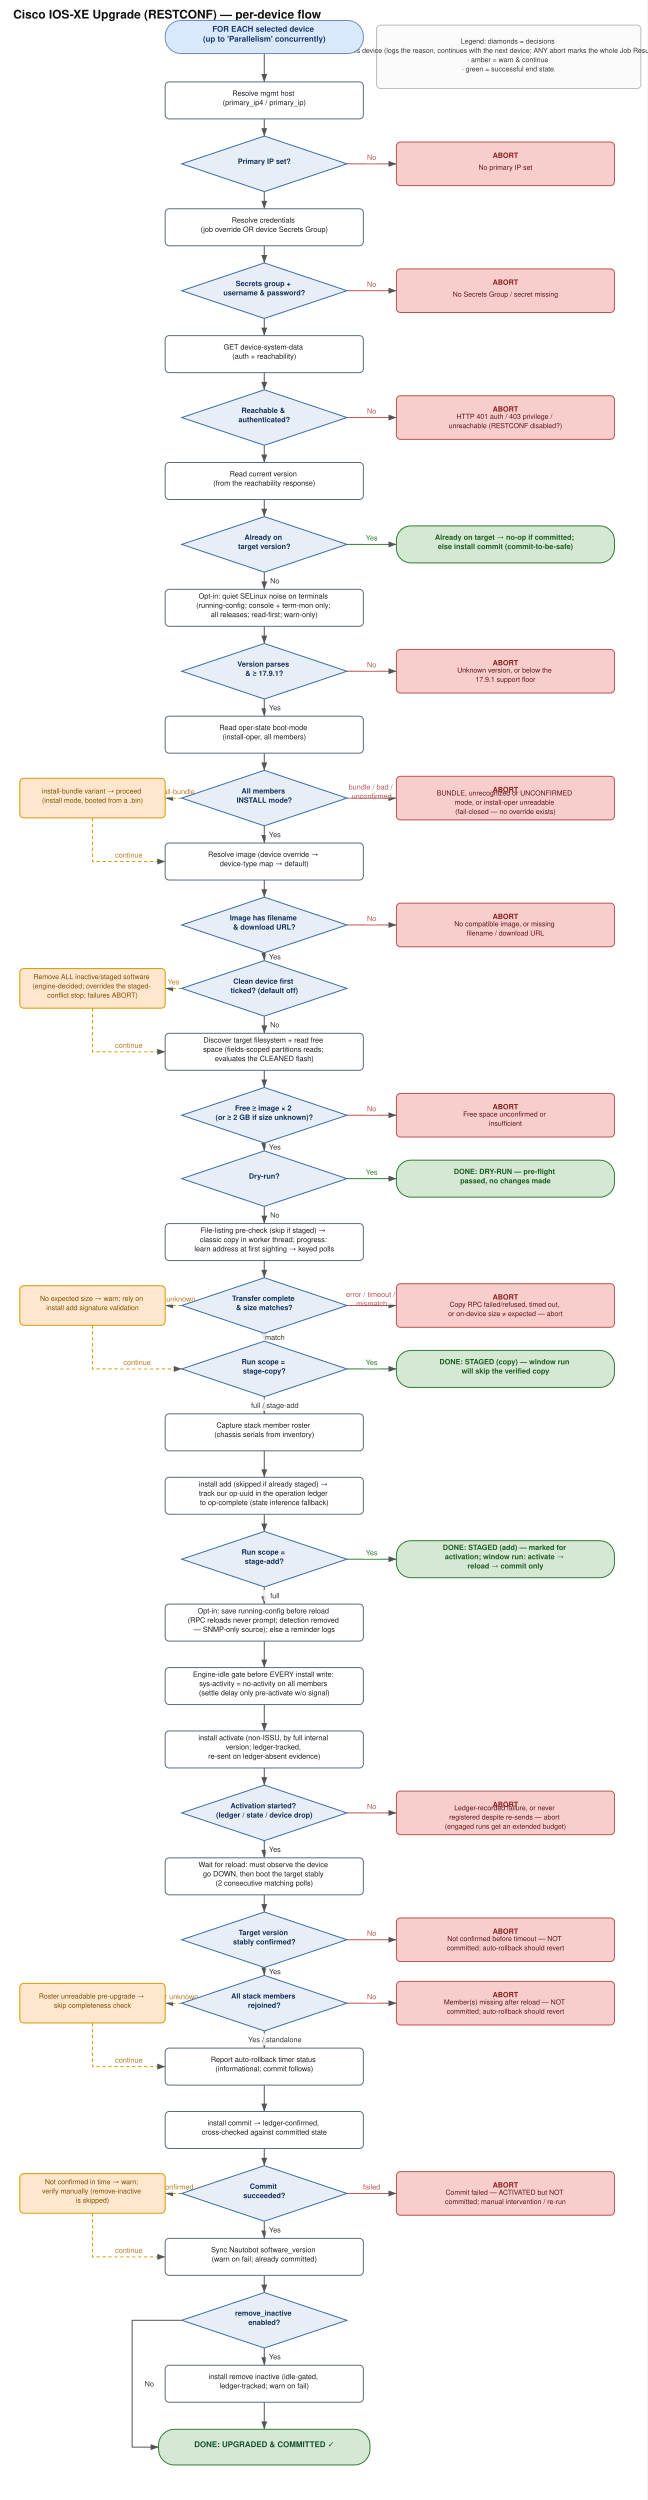
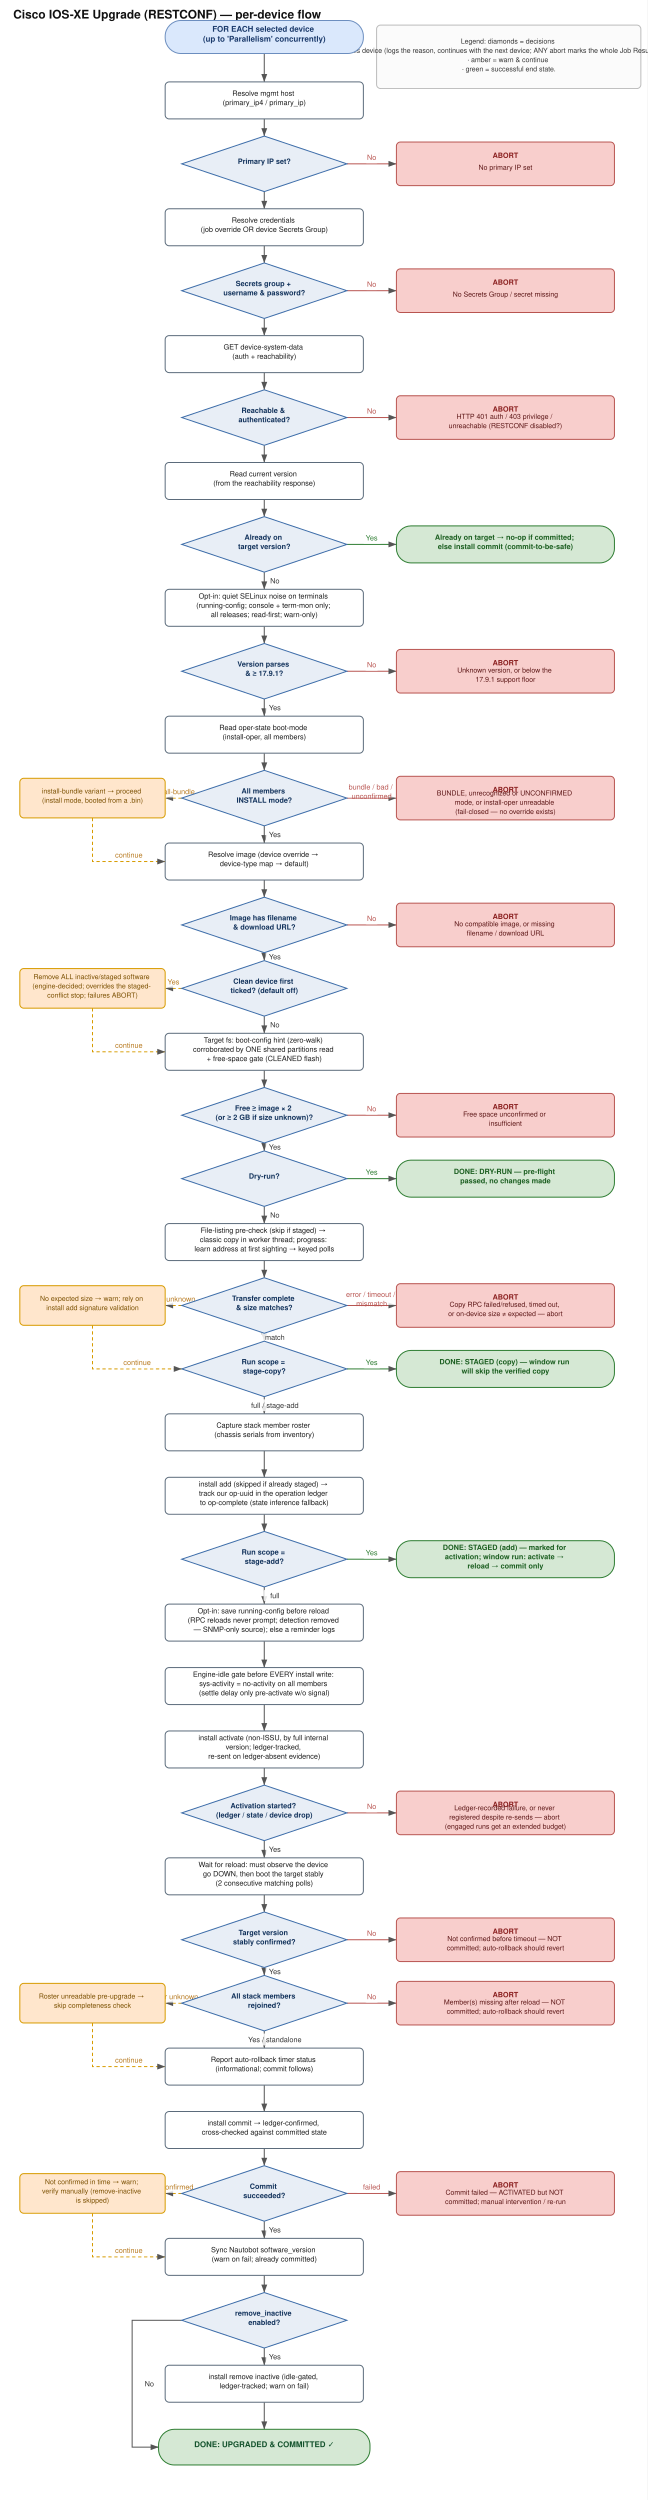
<svg xmlns="http://www.w3.org/2000/svg" viewBox="0 0 980 3784" width="980" height="3784" font-family="Helvetica,Arial,sans-serif">
  <defs>
    <marker id="arrow" markerWidth="10" markerHeight="10" refX="8" refY="3" orient="auto" markerUnits="strokeWidth">
      <path d="M0,0 L8,3 L0,6 z" fill="#555" />
    </marker>
  </defs>
  <rect x="0" y="0" width="980" height="3784" fill="#ffffff" />
  <text x="20" y="28" font-size="18" font-weight="bold" fill="#111">Cisco IOS-XE Upgrade (RESTCONF) — per-device flow</text>
  <rect x="570" y="38" width="400" height="96" rx="6" ry="6" fill="#fbfbfb" stroke="#bbb" stroke-width="1.5" />
  <text x="770" y="66" text-anchor="middle" font-family="Helvetica,Arial,sans-serif" font-size="10.5" fill="#333">
    <tspan x="770" dy="0">Legend:  diamonds = decisions</tspan>
    <tspan x="770" dy="14">· red = ABORT this device (logs the reason, continues with the next device; ANY abort marks the whole Job Result FAILED at the end)</tspan>
    <tspan x="770" dy="14">· amber = warn &amp; continue</tspan>
    <tspan x="770" dy="14">· green = successful end state.</tspan>
  </text>
  <path d="M 400 81 L 400 124" fill="none" stroke="#555" stroke-width="1.5" marker-end="url(#arrow)" />
  <path d="M 400 180 L 400 206" fill="none" stroke="#555" stroke-width="1.5" marker-end="url(#arrow)" />
  <path d="M 400 290 L 400 316" fill="none" stroke="#555" stroke-width="1.5" marker-end="url(#arrow)" />
  <path d="M 400 372 L 400 398" fill="none" stroke="#555" stroke-width="1.5" marker-end="url(#arrow)" />
  <path d="M 400 482 L 400 508" fill="none" stroke="#555" stroke-width="1.5" marker-end="url(#arrow)" />
  <path d="M 400 564 L 400 590" fill="none" stroke="#555" stroke-width="1.5" marker-end="url(#arrow)" />
  <path d="M 400 674 L 400 700" fill="none" stroke="#555" stroke-width="1.5" marker-end="url(#arrow)" />
  <path d="M 400 756 L 400 782" fill="none" stroke="#555" stroke-width="1.5" marker-end="url(#arrow)" />
  <path d="M 400 866 L 400 892" fill="none" stroke="#555" stroke-width="1.5" marker-end="url(#arrow)" />
  <rect x="406" y="870" width="21" height="18" rx="3" fill="#ffffff" fill-opacity="0.85" stroke="none" />
  <text x="416" y="883" text-anchor="middle" font-family="Helvetica,Arial,sans-serif" font-size="11" fill="#333">
    <tspan x="416" dy="0">No</tspan>
  </text>
  <path d="M 400 948 L 400 974" fill="none" stroke="#555" stroke-width="1.5" marker-end="url(#arrow)" />
  <path d="M 400 1058 L 400 1084" fill="none" stroke="#555" stroke-width="1.5" marker-end="url(#arrow)" />
  <rect x="402" y="1062" width="28" height="18" rx="3" fill="#ffffff" fill-opacity="0.85" stroke="none" />
  <text x="416" y="1075" text-anchor="middle" font-family="Helvetica,Arial,sans-serif" font-size="11" fill="#333">
    <tspan x="416" dy="0">Yes</tspan>
  </text>
  <path d="M 400 1140 L 400 1166" fill="none" stroke="#555" stroke-width="1.5" marker-end="url(#arrow)" />
  <path d="M 400 1250 L 400 1276" fill="none" stroke="#555" stroke-width="1.5" marker-end="url(#arrow)" />
  <rect x="402" y="1254" width="28" height="18" rx="3" fill="#ffffff" fill-opacity="0.85" stroke="none" />
  <text x="416" y="1267" text-anchor="middle" font-family="Helvetica,Arial,sans-serif" font-size="11" fill="#333">
    <tspan x="416" dy="0">Yes</tspan>
  </text>
  <path d="M 400 1332 L 400 1358" fill="none" stroke="#555" stroke-width="1.5" marker-end="url(#arrow)" />
  <path d="M 400 1442 L 400 1454" fill="none" stroke="#555" stroke-width="1.5" marker-end="url(#arrow)" />
  <rect x="402" y="1439" width="28" height="18" rx="3" fill="#ffffff" fill-opacity="0.85" stroke="none" />
  <text x="416" y="1452" text-anchor="middle" font-family="Helvetica,Arial,sans-serif" font-size="11" fill="#333">
    <tspan x="416" dy="0">Yes</tspan>
  </text>
  <path d="M 400 1538 L 400 1564" fill="none" stroke="#555" stroke-width="1.5" marker-end="url(#arrow)" />
  <rect x="406" y="1542" width="21" height="18" rx="3" fill="#ffffff" fill-opacity="0.85" stroke="none" />
  <text x="416" y="1555" text-anchor="middle" font-family="Helvetica,Arial,sans-serif" font-size="11" fill="#333">
    <tspan x="416" dy="0">No</tspan>
  </text>
  <path d="M 400 1620 L 400 1646" fill="none" stroke="#555" stroke-width="1.5" marker-end="url(#arrow)" />
  <path d="M 400 1730 L 400 1742" fill="none" stroke="#555" stroke-width="1.5" marker-end="url(#arrow)" />
  <rect x="402" y="1727" width="28" height="18" rx="3" fill="#ffffff" fill-opacity="0.85" stroke="none" />
  <text x="416" y="1740" text-anchor="middle" font-family="Helvetica,Arial,sans-serif" font-size="11" fill="#333">
    <tspan x="416" dy="0">Yes</tspan>
  </text>
  <path d="M 400 1826 L 400 1852" fill="none" stroke="#555" stroke-width="1.5" marker-end="url(#arrow)" />
  <rect x="406" y="1830" width="21" height="18" rx="3" fill="#ffffff" fill-opacity="0.85" stroke="none" />
  <text x="416" y="1843" text-anchor="middle" font-family="Helvetica,Arial,sans-serif" font-size="11" fill="#333">
    <tspan x="416" dy="0">No</tspan>
  </text>
  <path d="M 400 1908 L 400 1934" fill="none" stroke="#555" stroke-width="1.5" marker-end="url(#arrow)" />
  <path d="M 400 2018 L 400 2030" fill="none" stroke="#555" stroke-width="1.5" marker-end="url(#arrow)" />
  <rect x="396" y="2015" width="40" height="18" rx="3" fill="#ffffff" fill-opacity="0.85" stroke="none" />
  <text x="416" y="2028" text-anchor="middle" font-family="Helvetica,Arial,sans-serif" font-size="11" fill="#333">
    <tspan x="416" dy="0">match</tspan>
  </text>
  <path d="M 400 2114 L 400 2140" fill="none" stroke="#555" stroke-width="1.5" marker-end="url(#arrow)" />
  <rect x="360" y="2118" width="112" height="18" rx="3" fill="#ffffff" fill-opacity="0.85" stroke="none" />
  <text x="416" y="2131" text-anchor="middle" font-family="Helvetica,Arial,sans-serif" font-size="11" fill="#333">
    <tspan x="416" dy="0">full / stage-add</tspan>
  </text>
  <path d="M 400 2196 L 400 2236" fill="none" stroke="#555" stroke-width="1.5" marker-end="url(#arrow)" />
  <path d="M 400 2292 L 400 2318" fill="none" stroke="#555" stroke-width="1.5" marker-end="url(#arrow)" />
  <path d="M 400 2402 L 400 2428" fill="none" stroke="#555" stroke-width="1.5" marker-end="url(#arrow)" />
  <rect x="399" y="2406" width="34" height="18" rx="3" fill="#ffffff" fill-opacity="0.85" stroke="none" />
  <text x="416" y="2419" text-anchor="middle" font-family="Helvetica,Arial,sans-serif" font-size="11" fill="#333">
    <tspan x="416" dy="0">full</tspan>
  </text>
  <path d="M 400 2484 L 400 2524" fill="none" stroke="#555" stroke-width="1.5" marker-end="url(#arrow)" />
  <path d="M 400 2580 L 400 2620" fill="none" stroke="#555" stroke-width="1.5" marker-end="url(#arrow)" />
  <path d="M 400 2676 L 400 2702" fill="none" stroke="#555" stroke-width="1.5" marker-end="url(#arrow)" />
  <path d="M 400 2786 L 400 2812" fill="none" stroke="#555" stroke-width="1.5" marker-end="url(#arrow)" />
  <rect x="402" y="2790" width="28" height="18" rx="3" fill="#ffffff" fill-opacity="0.85" stroke="none" />
  <text x="416" y="2803" text-anchor="middle" font-family="Helvetica,Arial,sans-serif" font-size="11" fill="#333">
    <tspan x="416" dy="0">Yes</tspan>
  </text>
  <path d="M 400 2868 L 400 2894" fill="none" stroke="#555" stroke-width="1.5" marker-end="url(#arrow)" />
  <path d="M 400 2978 L 400 2990" fill="none" stroke="#555" stroke-width="1.5" marker-end="url(#arrow)" />
  <rect x="402" y="2975" width="28" height="18" rx="3" fill="#ffffff" fill-opacity="0.85" stroke="none" />
  <text x="416" y="2988" text-anchor="middle" font-family="Helvetica,Arial,sans-serif" font-size="11" fill="#333">
    <tspan x="416" dy="0">Yes</tspan>
  </text>
  <path d="M 400 3074 L 400 3100" fill="none" stroke="#555" stroke-width="1.5" marker-end="url(#arrow)" />
  <rect x="360" y="3078" width="112" height="18" rx="3" fill="#ffffff" fill-opacity="0.85" stroke="none" />
  <text x="416" y="3091" text-anchor="middle" font-family="Helvetica,Arial,sans-serif" font-size="11" fill="#333">
    <tspan x="416" dy="0">Yes / standalone</tspan>
  </text>
  <path d="M 400 3156 L 400 3196" fill="none" stroke="#555" stroke-width="1.5" marker-end="url(#arrow)" />
  <path d="M 400 3252 L 400 3278" fill="none" stroke="#555" stroke-width="1.5" marker-end="url(#arrow)" />
  <path d="M 400 3362 L 400 3388" fill="none" stroke="#555" stroke-width="1.5" marker-end="url(#arrow)" />
  <rect x="402" y="3366" width="28" height="18" rx="3" fill="#ffffff" fill-opacity="0.85" stroke="none" />
  <text x="416" y="3379" text-anchor="middle" font-family="Helvetica,Arial,sans-serif" font-size="11" fill="#333">
    <tspan x="416" dy="0">Yes</tspan>
  </text>
  <path d="M 400 3444 L 400 3470" fill="none" stroke="#555" stroke-width="1.5" marker-end="url(#arrow)" />
  <path d="M 400 3554 L 400 3580" fill="none" stroke="#555" stroke-width="1.5" marker-end="url(#arrow)" />
  <rect x="402" y="3558" width="28" height="18" rx="3" fill="#ffffff" fill-opacity="0.85" stroke="none" />
  <text x="416" y="3571" text-anchor="middle" font-family="Helvetica,Arial,sans-serif" font-size="11" fill="#333">
    <tspan x="416" dy="0">Yes</tspan>
  </text>
  <path d="M 400 3636 L 400 3677" fill="none" stroke="#555" stroke-width="1.5" marker-end="url(#arrow)" />
  <path d="M 275 3512 L 200 3512 L 200 3704 L 240 3704" fill="none" stroke="#555" stroke-width="1.5" marker-end="url(#arrow)" />
  <rect x="216" y="3599" width="21" height="18" rx="3" fill="#ffffff" fill-opacity="0.85" stroke="none" />
  <text x="226" y="3612" text-anchor="middle" font-family="Helvetica,Arial,sans-serif" font-size="11" fill="#333">
    <tspan x="226" dy="0">No</tspan>
  </text>
  <path d="M 525 248 L 600 248" fill="none" stroke="#B85450" stroke-width="1.5" marker-end="url(#arrow)" />
  <rect x="552" y="229" width="21" height="18" rx="3" fill="#ffffff" fill-opacity="0.85" stroke="none" />
  <text x="562.5" y="242" text-anchor="middle" font-family="Helvetica,Arial,sans-serif" font-size="11" fill="#B85450">
    <tspan x="562.5" dy="0">No</tspan>
  </text>
  <rect x="600" y="215" width="330" height="66" rx="6" ry="6" fill="#F8CECC" stroke="#B85450" stroke-width="1.5" />
  <text x="765.0" y="239" text-anchor="middle" font-family="Helvetica,Arial,sans-serif" font-size="11" font-weight="bold" fill="#8a1f1f">
    <tspan x="765.0" dy="0">ABORT</tspan>
  </text>
  <text x="765.0" y="257" text-anchor="middle" font-family="Helvetica,Arial,sans-serif" font-size="10.5" fill="#5b1414">
    <tspan x="765.0" dy="0">No primary IP set</tspan>
  </text>
  <path d="M 525 440 L 600 440" fill="none" stroke="#B85450" stroke-width="1.5" marker-end="url(#arrow)" />
  <rect x="552" y="421" width="21" height="18" rx="3" fill="#ffffff" fill-opacity="0.85" stroke="none" />
  <text x="562.5" y="434" text-anchor="middle" font-family="Helvetica,Arial,sans-serif" font-size="11" fill="#B85450">
    <tspan x="562.5" dy="0">No</tspan>
  </text>
  <rect x="600" y="407" width="330" height="66" rx="6" ry="6" fill="#F8CECC" stroke="#B85450" stroke-width="1.5" />
  <text x="765.0" y="431" text-anchor="middle" font-family="Helvetica,Arial,sans-serif" font-size="11" font-weight="bold" fill="#8a1f1f">
    <tspan x="765.0" dy="0">ABORT</tspan>
  </text>
  <text x="765.0" y="449" text-anchor="middle" font-family="Helvetica,Arial,sans-serif" font-size="10.5" fill="#5b1414">
    <tspan x="765.0" dy="0">No Secrets Group / secret missing</tspan>
  </text>
  <path d="M 525 632 L 600 632" fill="none" stroke="#B85450" stroke-width="1.5" marker-end="url(#arrow)" />
  <rect x="552" y="613" width="21" height="18" rx="3" fill="#ffffff" fill-opacity="0.85" stroke="none" />
  <text x="562.5" y="626" text-anchor="middle" font-family="Helvetica,Arial,sans-serif" font-size="11" fill="#B85450">
    <tspan x="562.5" dy="0">No</tspan>
  </text>
  <rect x="600" y="599" width="330" height="66" rx="6" ry="6" fill="#F8CECC" stroke="#B85450" stroke-width="1.5" />
  <text x="765.0" y="623" text-anchor="middle" font-family="Helvetica,Arial,sans-serif" font-size="11" font-weight="bold" fill="#8a1f1f">
    <tspan x="765.0" dy="0">ABORT</tspan>
  </text>
  <text x="765.0" y="634" text-anchor="middle" font-family="Helvetica,Arial,sans-serif" font-size="10.5" fill="#5b1414">
    <tspan x="765.0" dy="0">HTTP 401 auth / 403 privilege /</tspan>
    <tspan x="765.0" dy="14">unreachable (RESTCONF disabled?)</tspan>
  </text>
  <path d="M 525 824 L 600 824" fill="none" stroke="#2E7D32" stroke-width="1.5" marker-end="url(#arrow)" />
  <rect x="549" y="805" width="28" height="18" rx="3" fill="#ffffff" fill-opacity="0.85" stroke="none" />
  <text x="562.5" y="818" text-anchor="middle" font-family="Helvetica,Arial,sans-serif" font-size="11" fill="#2E7D32">
    <tspan x="562.5" dy="0">Yes</tspan>
  </text>
  <rect x="600" y="796" width="330" height="56" rx="22" ry="22" fill="#D5E8D4" stroke="#2E7D32" stroke-width="1.5" />
  <text x="765.0" y="817" text-anchor="middle" font-family="Helvetica,Arial,sans-serif" font-size="11" font-weight="bold" fill="#1b5e20">
    <tspan x="765.0" dy="0">Already on target → no-op if committed;</tspan>
    <tspan x="765.0" dy="14">else install commit (commit-to-be-safe)</tspan>
  </text>
  <path d="M 525 1016 L 600 1016" fill="none" stroke="#B85450" stroke-width="1.5" marker-end="url(#arrow)" />
  <rect x="552" y="997" width="21" height="18" rx="3" fill="#ffffff" fill-opacity="0.85" stroke="none" />
  <text x="562.5" y="1010" text-anchor="middle" font-family="Helvetica,Arial,sans-serif" font-size="11" fill="#B85450">
    <tspan x="562.5" dy="0">No</tspan>
  </text>
  <rect x="600" y="983" width="330" height="66" rx="6" ry="6" fill="#F8CECC" stroke="#B85450" stroke-width="1.5" />
  <text x="765.0" y="1007" text-anchor="middle" font-family="Helvetica,Arial,sans-serif" font-size="11" font-weight="bold" fill="#8a1f1f">
    <tspan x="765.0" dy="0">ABORT</tspan>
  </text>
  <text x="765.0" y="1018" text-anchor="middle" font-family="Helvetica,Arial,sans-serif" font-size="10.5" fill="#5b1414">
    <tspan x="765.0" dy="0">Unknown version, or below the</tspan>
    <tspan x="765.0" dy="14">17.9.1 support floor</tspan>
  </text>
  <path d="M 525 1208 L 600 1208" fill="none" stroke="#B85450" stroke-width="1.5" marker-end="url(#arrow)" />
  <rect x="474" y="1189" width="177" height="18" rx="3" fill="#ffffff" fill-opacity="0.85" stroke="none" />
  <text x="562.5" y="1195" text-anchor="middle" font-family="Helvetica,Arial,sans-serif" font-size="11" fill="#B85450">
    <tspan x="562.5" dy="0">bundle / bad /</tspan>
    <tspan x="562.5" dy="14">unconfirmed</tspan>
  </text>
  <rect x="600" y="1175" width="330" height="66" rx="6" ry="6" fill="#F8CECC" stroke="#B85450" stroke-width="1.5" />
  <text x="765.0" y="1199" text-anchor="middle" font-family="Helvetica,Arial,sans-serif" font-size="11" font-weight="bold" fill="#8a1f1f">
    <tspan x="765.0" dy="0">ABORT</tspan>
  </text>
  <text x="765.0" y="1204" text-anchor="middle" font-family="Helvetica,Arial,sans-serif" font-size="10.5" fill="#5b1414">
    <tspan x="765.0" dy="0">BUNDLE, unrecognized or UNCONFIRMED</tspan>
    <tspan x="765.0" dy="14">mode, or install-oper unreadable</tspan>
    <tspan x="765.0" dy="14">(fail-closed — no override exists)</tspan>
  </text>
  <path d="M 275 1208 L 250 1208" fill="none" stroke="#D79B00" stroke-width="1.5" stroke-dasharray="5,4" marker-end="url(#arrow)" />
  <rect x="213" y="1189" width="99" height="18" rx="3" fill="#ffffff" fill-opacity="0.85" stroke="none" />
  <text x="262.5" y="1202" text-anchor="middle" font-family="Helvetica,Arial,sans-serif" font-size="11" fill="#B7791f">
    <tspan x="262.5" dy="0">install-bundle</tspan>
  </text>
  <rect x="30" y="1178" width="220" height="60" rx="6" ry="6" fill="#FFE6CC" stroke="#D79B00" stroke-width="1.5" />
  <text x="140.0" y="1201" text-anchor="middle" font-family="Helvetica,Arial,sans-serif" font-size="10.5" fill="#7a4f00">
    <tspan x="140.0" dy="0">install-bundle variant → proceed</tspan>
    <tspan x="140.0" dy="14">(install mode, booted from a .bin)</tspan>
  </text>
  <path d="M 140 1238 L 140 1304 L 250 1304" fill="none" stroke="#D79B00" stroke-width="1.5" stroke-dasharray="5,4" marker-end="url(#arrow)" />
  <rect x="165" y="1285" width="60" height="18" rx="3" fill="#ffffff" fill-opacity="0.85" stroke="none" />
  <text x="195.0" y="1298" text-anchor="middle" font-family="Helvetica,Arial,sans-serif" font-size="11" fill="#B7791f">
    <tspan x="195.0" dy="0">continue</tspan>
  </text>
  <path d="M 525 1400 L 600 1400" fill="none" stroke="#B85450" stroke-width="1.5" marker-end="url(#arrow)" />
  <rect x="552" y="1381" width="21" height="18" rx="3" fill="#ffffff" fill-opacity="0.85" stroke="none" />
  <text x="562.5" y="1394" text-anchor="middle" font-family="Helvetica,Arial,sans-serif" font-size="11" fill="#B85450">
    <tspan x="562.5" dy="0">No</tspan>
  </text>
  <rect x="600" y="1367" width="330" height="66" rx="6" ry="6" fill="#F8CECC" stroke="#B85450" stroke-width="1.5" />
  <text x="765.0" y="1391" text-anchor="middle" font-family="Helvetica,Arial,sans-serif" font-size="11" font-weight="bold" fill="#8a1f1f">
    <tspan x="765.0" dy="0">ABORT</tspan>
  </text>
  <text x="765.0" y="1402" text-anchor="middle" font-family="Helvetica,Arial,sans-serif" font-size="10.5" fill="#5b1414">
    <tspan x="765.0" dy="0">No compatible image, or missing</tspan>
    <tspan x="765.0" dy="14">filename / download URL</tspan>
  </text>
  <path d="M 275 1496 L 250 1496" fill="none" stroke="#D79B00" stroke-width="1.5" stroke-dasharray="5,4" marker-end="url(#arrow)" />
  <rect x="249" y="1477" width="28" height="18" rx="3" fill="#ffffff" fill-opacity="0.85" stroke="none" />
  <text x="262.5" y="1490" text-anchor="middle" font-family="Helvetica,Arial,sans-serif" font-size="11" fill="#B7791f">
    <tspan x="262.5" dy="0">Yes</tspan>
  </text>
  <rect x="30" y="1466" width="220" height="60" rx="6" ry="6" fill="#FFE6CC" stroke="#D79B00" stroke-width="1.5" />
  <text x="140.0" y="1482" text-anchor="middle" font-family="Helvetica,Arial,sans-serif" font-size="10.5" fill="#7a4f00">
    <tspan x="140.0" dy="0">Remove ALL inactive/staged software</tspan>
    <tspan x="140.0" dy="14">(engine-decided; overrides the staged-</tspan>
    <tspan x="140.0" dy="14">conflict stop; failures ABORT)</tspan>
  </text>
  <path d="M 140 1526 L 140 1592 L 250 1592" fill="none" stroke="#D79B00" stroke-width="1.5" stroke-dasharray="5,4" marker-end="url(#arrow)" />
  <rect x="165" y="1573" width="60" height="18" rx="3" fill="#ffffff" fill-opacity="0.85" stroke="none" />
  <text x="195.0" y="1586" text-anchor="middle" font-family="Helvetica,Arial,sans-serif" font-size="11" fill="#B7791f">
    <tspan x="195.0" dy="0">continue</tspan>
  </text>
  <path d="M 525 1688 L 600 1688" fill="none" stroke="#B85450" stroke-width="1.5" marker-end="url(#arrow)" />
  <rect x="552" y="1669" width="21" height="18" rx="3" fill="#ffffff" fill-opacity="0.85" stroke="none" />
  <text x="562.5" y="1682" text-anchor="middle" font-family="Helvetica,Arial,sans-serif" font-size="11" fill="#B85450">
    <tspan x="562.5" dy="0">No</tspan>
  </text>
  <rect x="600" y="1655" width="330" height="66" rx="6" ry="6" fill="#F8CECC" stroke="#B85450" stroke-width="1.5" />
  <text x="765.0" y="1679" text-anchor="middle" font-family="Helvetica,Arial,sans-serif" font-size="11" font-weight="bold" fill="#8a1f1f">
    <tspan x="765.0" dy="0">ABORT</tspan>
  </text>
  <text x="765.0" y="1690" text-anchor="middle" font-family="Helvetica,Arial,sans-serif" font-size="10.5" fill="#5b1414">
    <tspan x="765.0" dy="0">Free space unconfirmed or</tspan>
    <tspan x="765.0" dy="14">insufficient</tspan>
  </text>
  <path d="M 525 1784 L 600 1784" fill="none" stroke="#2E7D32" stroke-width="1.5" marker-end="url(#arrow)" />
  <rect x="549" y="1765" width="28" height="18" rx="3" fill="#ffffff" fill-opacity="0.85" stroke="none" />
  <text x="562.5" y="1778" text-anchor="middle" font-family="Helvetica,Arial,sans-serif" font-size="11" fill="#2E7D32">
    <tspan x="562.5" dy="0">Yes</tspan>
  </text>
  <rect x="600" y="1756" width="330" height="56" rx="22" ry="22" fill="#D5E8D4" stroke="#2E7D32" stroke-width="1.5" />
  <text x="765.0" y="1777" text-anchor="middle" font-family="Helvetica,Arial,sans-serif" font-size="11" font-weight="bold" fill="#1b5e20">
    <tspan x="765.0" dy="0">DONE: DRY-RUN — pre-flight</tspan>
    <tspan x="765.0" dy="14">passed, no changes made</tspan>
  </text>
  <path d="M 525 1976 L 600 1976" fill="none" stroke="#B85450" stroke-width="1.5" marker-end="url(#arrow)" />
  <rect x="474" y="1957" width="177" height="18" rx="3" fill="#ffffff" fill-opacity="0.85" stroke="none" />
  <text x="562.5" y="1963" text-anchor="middle" font-family="Helvetica,Arial,sans-serif" font-size="11" fill="#B85450">
    <tspan x="562.5" dy="0">error / timeout /</tspan>
    <tspan x="562.5" dy="14">mismatch</tspan>
  </text>
  <rect x="600" y="1943" width="330" height="66" rx="6" ry="6" fill="#F8CECC" stroke="#B85450" stroke-width="1.5" />
  <text x="765.0" y="1967" text-anchor="middle" font-family="Helvetica,Arial,sans-serif" font-size="11" font-weight="bold" fill="#8a1f1f">
    <tspan x="765.0" dy="0">ABORT</tspan>
  </text>
  <text x="765.0" y="1978" text-anchor="middle" font-family="Helvetica,Arial,sans-serif" font-size="10.5" fill="#5b1414">
    <tspan x="765.0" dy="0">Copy RPC failed/refused, timed out,</tspan>
    <tspan x="765.0" dy="14">or on-device size ≠ expected — abort</tspan>
  </text>
  <path d="M 275 1976 L 250 1976" fill="none" stroke="#D79B00" stroke-width="1.5" stroke-dasharray="5,4" marker-end="url(#arrow)" />
  <rect x="220" y="1957" width="86" height="18" rx="3" fill="#ffffff" fill-opacity="0.85" stroke="none" />
  <text x="262.5" y="1970" text-anchor="middle" font-family="Helvetica,Arial,sans-serif" font-size="11" fill="#B7791f">
    <tspan x="262.5" dy="0">size unknown</tspan>
  </text>
  <rect x="30" y="1946" width="220" height="60" rx="6" ry="6" fill="#FFE6CC" stroke="#D79B00" stroke-width="1.5" />
  <text x="140.0" y="1969" text-anchor="middle" font-family="Helvetica,Arial,sans-serif" font-size="10.5" fill="#7a4f00">
    <tspan x="140.0" dy="0">No expected size → warn; rely on</tspan>
    <tspan x="140.0" dy="14">install add signature validation</tspan>
  </text>
  <path d="M 140 2006 L 140 2072 L 275 2072" fill="none" stroke="#D79B00" stroke-width="1.5" stroke-dasharray="5,4" marker-end="url(#arrow)" />
  <rect x="178" y="2053" width="60" height="18" rx="3" fill="#ffffff" fill-opacity="0.85" stroke="none" />
  <text x="207.5" y="2066" text-anchor="middle" font-family="Helvetica,Arial,sans-serif" font-size="11" fill="#B7791f">
    <tspan x="207.5" dy="0">continue</tspan>
  </text>
  <path d="M 525 2072 L 600 2072" fill="none" stroke="#2E7D32" stroke-width="1.5" marker-end="url(#arrow)" />
  <rect x="549" y="2053" width="28" height="18" rx="3" fill="#ffffff" fill-opacity="0.85" stroke="none" />
  <text x="562.5" y="2066" text-anchor="middle" font-family="Helvetica,Arial,sans-serif" font-size="11" fill="#2E7D32">
    <tspan x="562.5" dy="0">Yes</tspan>
  </text>
  <rect x="600" y="2044" width="330" height="56" rx="22" ry="22" fill="#D5E8D4" stroke="#2E7D32" stroke-width="1.5" />
  <text x="765.0" y="2065" text-anchor="middle" font-family="Helvetica,Arial,sans-serif" font-size="11" font-weight="bold" fill="#1b5e20">
    <tspan x="765.0" dy="0">DONE: STAGED (copy) — window run</tspan>
    <tspan x="765.0" dy="14">will skip the verified copy</tspan>
  </text>
  <path d="M 525 2360 L 600 2360" fill="none" stroke="#2E7D32" stroke-width="1.5" marker-end="url(#arrow)" />
  <rect x="549" y="2341" width="28" height="18" rx="3" fill="#ffffff" fill-opacity="0.85" stroke="none" />
  <text x="562.5" y="2354" text-anchor="middle" font-family="Helvetica,Arial,sans-serif" font-size="11" fill="#2E7D32">
    <tspan x="562.5" dy="0">Yes</tspan>
  </text>
  <rect x="600" y="2332" width="330" height="56" rx="22" ry="22" fill="#D5E8D4" stroke="#2E7D32" stroke-width="1.5" />
  <text x="765.0" y="2346" text-anchor="middle" font-family="Helvetica,Arial,sans-serif" font-size="11" font-weight="bold" fill="#1b5e20">
    <tspan x="765.0" dy="0">DONE: STAGED (add) — marked for</tspan>
    <tspan x="765.0" dy="14">activation; window run: activate →</tspan>
    <tspan x="765.0" dy="14">reload → commit only</tspan>
  </text>
  <path d="M 525 2744 L 600 2744" fill="none" stroke="#B85450" stroke-width="1.5" marker-end="url(#arrow)" />
  <rect x="552" y="2725" width="21" height="18" rx="3" fill="#ffffff" fill-opacity="0.85" stroke="none" />
  <text x="562.5" y="2738" text-anchor="middle" font-family="Helvetica,Arial,sans-serif" font-size="11" fill="#B85450">
    <tspan x="562.5" dy="0">No</tspan>
  </text>
  <rect x="600" y="2711" width="330" height="66" rx="6" ry="6" fill="#F8CECC" stroke="#B85450" stroke-width="1.5" />
  <text x="765.0" y="2735" text-anchor="middle" font-family="Helvetica,Arial,sans-serif" font-size="11" font-weight="bold" fill="#8a1f1f">
    <tspan x="765.0" dy="0">ABORT</tspan>
  </text>
  <text x="765.0" y="2740" text-anchor="middle" font-family="Helvetica,Arial,sans-serif" font-size="10.5" fill="#5b1414">
    <tspan x="765.0" dy="0">Ledger-recorded failure, or never</tspan>
    <tspan x="765.0" dy="14">registered despite re-sends — abort</tspan>
    <tspan x="765.0" dy="14">(engaged runs get an extended budget)</tspan>
  </text>
  <path d="M 525 2936 L 600 2936" fill="none" stroke="#B85450" stroke-width="1.5" marker-end="url(#arrow)" />
  <rect x="552" y="2917" width="21" height="18" rx="3" fill="#ffffff" fill-opacity="0.85" stroke="none" />
  <text x="562.5" y="2930" text-anchor="middle" font-family="Helvetica,Arial,sans-serif" font-size="11" fill="#B85450">
    <tspan x="562.5" dy="0">No</tspan>
  </text>
  <rect x="600" y="2903" width="330" height="66" rx="6" ry="6" fill="#F8CECC" stroke="#B85450" stroke-width="1.5" />
  <text x="765.0" y="2927" text-anchor="middle" font-family="Helvetica,Arial,sans-serif" font-size="11" font-weight="bold" fill="#8a1f1f">
    <tspan x="765.0" dy="0">ABORT</tspan>
  </text>
  <text x="765.0" y="2938" text-anchor="middle" font-family="Helvetica,Arial,sans-serif" font-size="10.5" fill="#5b1414">
    <tspan x="765.0" dy="0">Not confirmed before timeout — NOT</tspan>
    <tspan x="765.0" dy="14">committed; auto-rollback should revert</tspan>
  </text>
  <path d="M 525 3032 L 600 3032" fill="none" stroke="#B85450" stroke-width="1.5" marker-end="url(#arrow)" />
  <rect x="552" y="3013" width="21" height="18" rx="3" fill="#ffffff" fill-opacity="0.85" stroke="none" />
  <text x="562.5" y="3026" text-anchor="middle" font-family="Helvetica,Arial,sans-serif" font-size="11" fill="#B85450">
    <tspan x="562.5" dy="0">No</tspan>
  </text>
  <rect x="600" y="2999" width="330" height="66" rx="6" ry="6" fill="#F8CECC" stroke="#B85450" stroke-width="1.5" />
  <text x="765.0" y="3023" text-anchor="middle" font-family="Helvetica,Arial,sans-serif" font-size="11" font-weight="bold" fill="#8a1f1f">
    <tspan x="765.0" dy="0">ABORT</tspan>
  </text>
  <text x="765.0" y="3034" text-anchor="middle" font-family="Helvetica,Arial,sans-serif" font-size="10.5" fill="#5b1414">
    <tspan x="765.0" dy="0">Member(s) missing after reload — NOT</tspan>
    <tspan x="765.0" dy="14">committed; auto-rollback should revert</tspan>
  </text>
  <path d="M 275 3032 L 250 3032" fill="none" stroke="#D79B00" stroke-width="1.5" stroke-dasharray="5,4" marker-end="url(#arrow)" />
  <rect x="213" y="3013" width="99" height="18" rx="3" fill="#ffffff" fill-opacity="0.85" stroke="none" />
  <text x="262.5" y="3026" text-anchor="middle" font-family="Helvetica,Arial,sans-serif" font-size="11" fill="#B7791f">
    <tspan x="262.5" dy="0">roster unknown</tspan>
  </text>
  <rect x="30" y="3002" width="220" height="60" rx="6" ry="6" fill="#FFE6CC" stroke="#D79B00" stroke-width="1.5" />
  <text x="140.0" y="3025" text-anchor="middle" font-family="Helvetica,Arial,sans-serif" font-size="10.5" fill="#7a4f00">
    <tspan x="140.0" dy="0">Roster unreadable pre-upgrade →</tspan>
    <tspan x="140.0" dy="14">skip completeness check</tspan>
  </text>
  <path d="M 140 3062 L 140 3128 L 250 3128" fill="none" stroke="#D79B00" stroke-width="1.5" stroke-dasharray="5,4" marker-end="url(#arrow)" />
  <rect x="165" y="3109" width="60" height="18" rx="3" fill="#ffffff" fill-opacity="0.85" stroke="none" />
  <text x="195.0" y="3122" text-anchor="middle" font-family="Helvetica,Arial,sans-serif" font-size="11" fill="#B7791f">
    <tspan x="195.0" dy="0">continue</tspan>
  </text>
  <path d="M 525 3320 L 600 3320" fill="none" stroke="#B85450" stroke-width="1.5" marker-end="url(#arrow)" />
  <rect x="539" y="3301" width="47" height="18" rx="3" fill="#ffffff" fill-opacity="0.85" stroke="none" />
  <text x="562.5" y="3314" text-anchor="middle" font-family="Helvetica,Arial,sans-serif" font-size="11" fill="#B85450">
    <tspan x="562.5" dy="0">failed</tspan>
  </text>
  <rect x="600" y="3287" width="330" height="66" rx="6" ry="6" fill="#F8CECC" stroke="#B85450" stroke-width="1.5" />
  <text x="765.0" y="3311" text-anchor="middle" font-family="Helvetica,Arial,sans-serif" font-size="11" font-weight="bold" fill="#8a1f1f">
    <tspan x="765.0" dy="0">ABORT</tspan>
  </text>
  <text x="765.0" y="3322" text-anchor="middle" font-family="Helvetica,Arial,sans-serif" font-size="10.5" fill="#5b1414">
    <tspan x="765.0" dy="0">Commit failed — ACTIVATED but NOT</tspan>
    <tspan x="765.0" dy="14">committed; manual intervention / re-run</tspan>
  </text>
  <path d="M 275 3320 L 250 3320" fill="none" stroke="#D79B00" stroke-width="1.5" stroke-dasharray="5,4" marker-end="url(#arrow)" />
  <rect x="223" y="3301" width="80" height="18" rx="3" fill="#ffffff" fill-opacity="0.85" stroke="none" />
  <text x="262.5" y="3314" text-anchor="middle" font-family="Helvetica,Arial,sans-serif" font-size="11" fill="#B7791f">
    <tspan x="262.5" dy="0">unconfirmed</tspan>
  </text>
  <rect x="30" y="3290" width="220" height="60" rx="6" ry="6" fill="#FFE6CC" stroke="#D79B00" stroke-width="1.5" />
  <text x="140.0" y="3306" text-anchor="middle" font-family="Helvetica,Arial,sans-serif" font-size="10.5" fill="#7a4f00">
    <tspan x="140.0" dy="0">Not confirmed in time → warn;</tspan>
    <tspan x="140.0" dy="14">verify manually (remove-inactive</tspan>
    <tspan x="140.0" dy="14">is skipped)</tspan>
  </text>
  <path d="M 140 3350 L 140 3416 L 250 3416" fill="none" stroke="#D79B00" stroke-width="1.5" stroke-dasharray="5,4" marker-end="url(#arrow)" />
  <rect x="165" y="3397" width="60" height="18" rx="3" fill="#ffffff" fill-opacity="0.85" stroke="none" />
  <text x="195.0" y="3410" text-anchor="middle" font-family="Helvetica,Arial,sans-serif" font-size="11" fill="#B7791f">
    <tspan x="195.0" dy="0">continue</tspan>
  </text>
  <rect x="250" y="31" width="300" height="50" rx="24" ry="24" fill="#DAE8FC" stroke="#6C8EBF" stroke-width="1.5" />
  <text x="400" y="48" text-anchor="middle" font-family="Helvetica,Arial,sans-serif" font-size="12" font-weight="bold" fill="#1b3a6b">
    <tspan x="400" dy="0">FOR EACH selected device</tspan>
    <tspan x="400" dy="15">(up to 'Parallelism' concurrently)</tspan>
  </text>
  <rect x="250" y="124" width="300" height="56" rx="6" ry="6" fill="#FFFFFF" stroke="#5B6B7B" stroke-width="1.5" />
  <text x="400" y="145" text-anchor="middle" font-family="Helvetica,Arial,sans-serif" font-size="11" fill="#1a1a1a">
    <tspan x="400" dy="0">Resolve mgmt host</tspan>
    <tspan x="400" dy="14">(primary_ip4 / primary_ip)</tspan>
  </text>
  <polygon points="400,206.0 525.0,248 400,290.0 275.0,248" fill="#E8EEF6" stroke="#3C6CA8" stroke-width="1.5" />
  <text x="400" y="248" text-anchor="middle" font-family="Helvetica,Arial,sans-serif" font-size="11" font-weight="bold" fill="#13335c">
    <tspan x="400" dy="0">Primary IP set?</tspan>
  </text>
  <rect x="250" y="316" width="300" height="56" rx="6" ry="6" fill="#FFFFFF" stroke="#5B6B7B" stroke-width="1.5" />
  <text x="400" y="337" text-anchor="middle" font-family="Helvetica,Arial,sans-serif" font-size="11" fill="#1a1a1a">
    <tspan x="400" dy="0">Resolve credentials</tspan>
    <tspan x="400" dy="14">(job override OR device Secrets Group)</tspan>
  </text>
  <polygon points="400,398.0 525.0,440 400,482.0 275.0,440" fill="#E8EEF6" stroke="#3C6CA8" stroke-width="1.5" />
  <text x="400" y="433" text-anchor="middle" font-family="Helvetica,Arial,sans-serif" font-size="11" font-weight="bold" fill="#13335c">
    <tspan x="400" dy="0">Secrets group +</tspan>
    <tspan x="400" dy="14">username &amp; password?</tspan>
  </text>
  <rect x="250" y="508" width="300" height="56" rx="6" ry="6" fill="#FFFFFF" stroke="#5B6B7B" stroke-width="1.5" />
  <text x="400" y="529" text-anchor="middle" font-family="Helvetica,Arial,sans-serif" font-size="11" fill="#1a1a1a">
    <tspan x="400" dy="0">GET device-system-data</tspan>
    <tspan x="400" dy="14">(auth + reachability)</tspan>
  </text>
  <polygon points="400,590.0 525.0,632 400,674.0 275.0,632" fill="#E8EEF6" stroke="#3C6CA8" stroke-width="1.5" />
  <text x="400" y="625" text-anchor="middle" font-family="Helvetica,Arial,sans-serif" font-size="11" font-weight="bold" fill="#13335c">
    <tspan x="400" dy="0">Reachable &amp;</tspan>
    <tspan x="400" dy="14">authenticated?</tspan>
  </text>
  <rect x="250" y="700" width="300" height="56" rx="6" ry="6" fill="#FFFFFF" stroke="#5B6B7B" stroke-width="1.5" />
  <text x="400" y="721" text-anchor="middle" font-family="Helvetica,Arial,sans-serif" font-size="11" fill="#1a1a1a">
    <tspan x="400" dy="0">Read current version</tspan>
    <tspan x="400" dy="14">(from the reachability response)</tspan>
  </text>
  <polygon points="400,782.0 525.0,824 400,866.0 275.0,824" fill="#E8EEF6" stroke="#3C6CA8" stroke-width="1.5" />
  <text x="400" y="817" text-anchor="middle" font-family="Helvetica,Arial,sans-serif" font-size="11" font-weight="bold" fill="#13335c">
    <tspan x="400" dy="0">Already on</tspan>
    <tspan x="400" dy="14">target version?</tspan>
  </text>
  <rect x="250" y="892" width="300" height="56" rx="6" ry="6" fill="#FFFFFF" stroke="#5B6B7B" stroke-width="1.5" />
  <text x="400" y="906" text-anchor="middle" font-family="Helvetica,Arial,sans-serif" font-size="11" fill="#1a1a1a">
    <tspan x="400" dy="0">Opt-in: quiet SELinux noise on terminals</tspan>
    <tspan x="400" dy="14">(running-config; console + term-mon only;</tspan>
    <tspan x="400" dy="14">all releases; read-first; warn-only)</tspan>
  </text>
  <polygon points="400,974.0 525.0,1016 400,1058.0 275.0,1016" fill="#E8EEF6" stroke="#3C6CA8" stroke-width="1.5" />
  <text x="400" y="1009" text-anchor="middle" font-family="Helvetica,Arial,sans-serif" font-size="11" font-weight="bold" fill="#13335c">
    <tspan x="400" dy="0">Version parses</tspan>
    <tspan x="400" dy="14">&amp; ≥ 17.9.1?</tspan>
  </text>
  <rect x="250" y="1084" width="300" height="56" rx="6" ry="6" fill="#FFFFFF" stroke="#5B6B7B" stroke-width="1.5" />
  <text x="400" y="1105" text-anchor="middle" font-family="Helvetica,Arial,sans-serif" font-size="11" fill="#1a1a1a">
    <tspan x="400" dy="0">Read oper-state boot-mode</tspan>
    <tspan x="400" dy="14">(install-oper, all members)</tspan>
  </text>
  <polygon points="400,1166.0 525.0,1208 400,1250.0 275.0,1208" fill="#E8EEF6" stroke="#3C6CA8" stroke-width="1.5" />
  <text x="400" y="1201" text-anchor="middle" font-family="Helvetica,Arial,sans-serif" font-size="11" font-weight="bold" fill="#13335c">
    <tspan x="400" dy="0">All members</tspan>
    <tspan x="400" dy="14">INSTALL mode?</tspan>
  </text>
  <rect x="250" y="1276" width="300" height="56" rx="6" ry="6" fill="#FFFFFF" stroke="#5B6B7B" stroke-width="1.5" />
  <text x="400" y="1297" text-anchor="middle" font-family="Helvetica,Arial,sans-serif" font-size="11" fill="#1a1a1a">
    <tspan x="400" dy="0">Resolve image (device override →</tspan>
    <tspan x="400" dy="14">device-type map → default)</tspan>
  </text>
  <polygon points="400,1358.0 525.0,1400 400,1442.0 275.0,1400" fill="#E8EEF6" stroke="#3C6CA8" stroke-width="1.5" />
  <text x="400" y="1393" text-anchor="middle" font-family="Helvetica,Arial,sans-serif" font-size="11" font-weight="bold" fill="#13335c">
    <tspan x="400" dy="0">Image has filename</tspan>
    <tspan x="400" dy="14">&amp; download URL?</tspan>
  </text>
  <polygon points="400,1454.0 525.0,1496 400,1538.0 275.0,1496" fill="#E8EEF6" stroke="#3C6CA8" stroke-width="1.5" />
  <text x="400" y="1489" text-anchor="middle" font-family="Helvetica,Arial,sans-serif" font-size="11" font-weight="bold" fill="#13335c">
    <tspan x="400" dy="0">Clean device first</tspan>
    <tspan x="400" dy="14">ticked? (default off)</tspan>
  </text>
  <rect x="250" y="1564" width="300" height="56" rx="6" ry="6" fill="#FFFFFF" stroke="#5B6B7B" stroke-width="1.5" />
  <text x="400" y="1578" text-anchor="middle" font-family="Helvetica,Arial,sans-serif" font-size="11" fill="#1a1a1a">
-     <tspan x="400" dy="0">Discover target filesystem + read free</tspan>
-     <tspan x="400" dy="14">space (fields-scoped partitions reads;</tspan>
-     <tspan x="400" dy="14">evaluates the CLEANED flash)</tspan>
+     <tspan x="400" dy="0">Target fs: boot-config hint (zero-walk)</tspan>
+     <tspan x="400" dy="14">corroborated by ONE shared partitions read</tspan>
+     <tspan x="400" dy="14">+ free-space gate (CLEANED flash)</tspan>
  </text>
  <polygon points="400,1646.0 525.0,1688 400,1730.0 275.0,1688" fill="#E8EEF6" stroke="#3C6CA8" stroke-width="1.5" />
  <text x="400" y="1681" text-anchor="middle" font-family="Helvetica,Arial,sans-serif" font-size="11" font-weight="bold" fill="#13335c">
    <tspan x="400" dy="0">Free ≥ image × 2</tspan>
    <tspan x="400" dy="14">(or ≥ 2 GB if size unknown)?</tspan>
  </text>
  <polygon points="400,1742.0 525.0,1784 400,1826.0 275.0,1784" fill="#E8EEF6" stroke="#3C6CA8" stroke-width="1.5" />
  <text x="400" y="1784" text-anchor="middle" font-family="Helvetica,Arial,sans-serif" font-size="11" font-weight="bold" fill="#13335c">
    <tspan x="400" dy="0">Dry-run?</tspan>
  </text>
  <rect x="250" y="1852" width="300" height="56" rx="6" ry="6" fill="#FFFFFF" stroke="#5B6B7B" stroke-width="1.5" />
  <text x="400" y="1866" text-anchor="middle" font-family="Helvetica,Arial,sans-serif" font-size="11" fill="#1a1a1a">
    <tspan x="400" dy="0">File-listing pre-check (skip if staged) →</tspan>
    <tspan x="400" dy="14">classic copy in worker thread; progress:</tspan>
    <tspan x="400" dy="14">learn address at first sighting → keyed polls</tspan>
  </text>
  <polygon points="400,1934.0 525.0,1976 400,2018.0 275.0,1976" fill="#E8EEF6" stroke="#3C6CA8" stroke-width="1.5" />
  <text x="400" y="1969" text-anchor="middle" font-family="Helvetica,Arial,sans-serif" font-size="11" font-weight="bold" fill="#13335c">
    <tspan x="400" dy="0">Transfer complete</tspan>
    <tspan x="400" dy="14">&amp; size matches?</tspan>
  </text>
  <polygon points="400,2030.0 525.0,2072 400,2114.0 275.0,2072" fill="#E8EEF6" stroke="#3C6CA8" stroke-width="1.5" />
  <text x="400" y="2065" text-anchor="middle" font-family="Helvetica,Arial,sans-serif" font-size="11" font-weight="bold" fill="#13335c">
    <tspan x="400" dy="0">Run scope =</tspan>
    <tspan x="400" dy="14">stage-copy?</tspan>
  </text>
  <rect x="250" y="2140" width="300" height="56" rx="6" ry="6" fill="#FFFFFF" stroke="#5B6B7B" stroke-width="1.5" />
  <text x="400" y="2161" text-anchor="middle" font-family="Helvetica,Arial,sans-serif" font-size="11" fill="#1a1a1a">
    <tspan x="400" dy="0">Capture stack member roster</tspan>
    <tspan x="400" dy="14">(chassis serials from inventory)</tspan>
  </text>
  <rect x="250" y="2236" width="300" height="56" rx="6" ry="6" fill="#FFFFFF" stroke="#5B6B7B" stroke-width="1.5" />
  <text x="400" y="2250" text-anchor="middle" font-family="Helvetica,Arial,sans-serif" font-size="11" fill="#1a1a1a">
    <tspan x="400" dy="0">install add (skipped if already staged) →</tspan>
    <tspan x="400" dy="14">track our op-uuid in the operation ledger</tspan>
    <tspan x="400" dy="14">to op-complete (state inference fallback)</tspan>
  </text>
  <polygon points="400,2318.0 525.0,2360 400,2402.0 275.0,2360" fill="#E8EEF6" stroke="#3C6CA8" stroke-width="1.5" />
  <text x="400" y="2353" text-anchor="middle" font-family="Helvetica,Arial,sans-serif" font-size="11" font-weight="bold" fill="#13335c">
    <tspan x="400" dy="0">Run scope =</tspan>
    <tspan x="400" dy="14">stage-add?</tspan>
  </text>
  <rect x="250" y="2428" width="300" height="56" rx="6" ry="6" fill="#FFFFFF" stroke="#5B6B7B" stroke-width="1.5" />
  <text x="400" y="2442" text-anchor="middle" font-family="Helvetica,Arial,sans-serif" font-size="11" fill="#1a1a1a">
    <tspan x="400" dy="0">Opt-in: save running-config before reload</tspan>
    <tspan x="400" dy="14">(RPC reloads never prompt; detection removed</tspan>
    <tspan x="400" dy="14">— SNMP-only source); else a reminder logs</tspan>
  </text>
  <rect x="250" y="2524" width="300" height="56" rx="6" ry="6" fill="#FFFFFF" stroke="#5B6B7B" stroke-width="1.5" />
  <text x="400" y="2538" text-anchor="middle" font-family="Helvetica,Arial,sans-serif" font-size="11" fill="#1a1a1a">
    <tspan x="400" dy="0">Engine-idle gate before EVERY install write:</tspan>
    <tspan x="400" dy="14">sys-activity = no-activity on all members</tspan>
    <tspan x="400" dy="14">(settle delay only pre-activate w/o signal)</tspan>
  </text>
  <rect x="250" y="2620" width="300" height="56" rx="6" ry="6" fill="#FFFFFF" stroke="#5B6B7B" stroke-width="1.5" />
  <text x="400" y="2634" text-anchor="middle" font-family="Helvetica,Arial,sans-serif" font-size="11" fill="#1a1a1a">
    <tspan x="400" dy="0">install activate (non-ISSU, by full internal</tspan>
    <tspan x="400" dy="14">version; ledger-tracked,</tspan>
    <tspan x="400" dy="14">re-sent on ledger-absent evidence)</tspan>
  </text>
  <polygon points="400,2702.0 525.0,2744 400,2786.0 275.0,2744" fill="#E8EEF6" stroke="#3C6CA8" stroke-width="1.5" />
  <text x="400" y="2737" text-anchor="middle" font-family="Helvetica,Arial,sans-serif" font-size="11" font-weight="bold" fill="#13335c">
    <tspan x="400" dy="0">Activation started?</tspan>
    <tspan x="400" dy="14">(ledger / state / device drop)</tspan>
  </text>
  <rect x="250" y="2812" width="300" height="56" rx="6" ry="6" fill="#FFFFFF" stroke="#5B6B7B" stroke-width="1.5" />
  <text x="400" y="2826" text-anchor="middle" font-family="Helvetica,Arial,sans-serif" font-size="11" fill="#1a1a1a">
    <tspan x="400" dy="0">Wait for reload: must observe the device</tspan>
    <tspan x="400" dy="14">go DOWN, then boot the target stably</tspan>
    <tspan x="400" dy="14">(2 consecutive matching polls)</tspan>
  </text>
  <polygon points="400,2894.0 525.0,2936 400,2978.0 275.0,2936" fill="#E8EEF6" stroke="#3C6CA8" stroke-width="1.5" />
  <text x="400" y="2929" text-anchor="middle" font-family="Helvetica,Arial,sans-serif" font-size="11" font-weight="bold" fill="#13335c">
    <tspan x="400" dy="0">Target version</tspan>
    <tspan x="400" dy="14">stably confirmed?</tspan>
  </text>
  <polygon points="400,2990.0 525.0,3032 400,3074.0 275.0,3032" fill="#E8EEF6" stroke="#3C6CA8" stroke-width="1.5" />
  <text x="400" y="3025" text-anchor="middle" font-family="Helvetica,Arial,sans-serif" font-size="11" font-weight="bold" fill="#13335c">
    <tspan x="400" dy="0">All stack members</tspan>
    <tspan x="400" dy="14">rejoined?</tspan>
  </text>
  <rect x="250" y="3100" width="300" height="56" rx="6" ry="6" fill="#FFFFFF" stroke="#5B6B7B" stroke-width="1.5" />
  <text x="400" y="3121" text-anchor="middle" font-family="Helvetica,Arial,sans-serif" font-size="11" fill="#1a1a1a">
    <tspan x="400" dy="0">Report auto-rollback timer status</tspan>
    <tspan x="400" dy="14">(informational; commit follows)</tspan>
  </text>
  <rect x="250" y="3196" width="300" height="56" rx="6" ry="6" fill="#FFFFFF" stroke="#5B6B7B" stroke-width="1.5" />
  <text x="400" y="3217" text-anchor="middle" font-family="Helvetica,Arial,sans-serif" font-size="11" fill="#1a1a1a">
    <tspan x="400" dy="0">install commit → ledger-confirmed,</tspan>
    <tspan x="400" dy="14">cross-checked against committed state</tspan>
  </text>
  <polygon points="400,3278.0 525.0,3320 400,3362.0 275.0,3320" fill="#E8EEF6" stroke="#3C6CA8" stroke-width="1.5" />
  <text x="400" y="3313" text-anchor="middle" font-family="Helvetica,Arial,sans-serif" font-size="11" font-weight="bold" fill="#13335c">
    <tspan x="400" dy="0">Commit</tspan>
    <tspan x="400" dy="14">succeeded?</tspan>
  </text>
  <rect x="250" y="3388" width="300" height="56" rx="6" ry="6" fill="#FFFFFF" stroke="#5B6B7B" stroke-width="1.5" />
  <text x="400" y="3409" text-anchor="middle" font-family="Helvetica,Arial,sans-serif" font-size="11" fill="#1a1a1a">
    <tspan x="400" dy="0">Sync Nautobot software_version</tspan>
    <tspan x="400" dy="14">(warn on fail; already committed)</tspan>
  </text>
  <polygon points="400,3470.0 525.0,3512 400,3554.0 275.0,3512" fill="#E8EEF6" stroke="#3C6CA8" stroke-width="1.5" />
  <text x="400" y="3505" text-anchor="middle" font-family="Helvetica,Arial,sans-serif" font-size="11" font-weight="bold" fill="#13335c">
    <tspan x="400" dy="0">remove_inactive</tspan>
    <tspan x="400" dy="14">enabled?</tspan>
  </text>
  <rect x="250" y="3580" width="300" height="56" rx="6" ry="6" fill="#FFFFFF" stroke="#5B6B7B" stroke-width="1.5" />
  <text x="400" y="3601" text-anchor="middle" font-family="Helvetica,Arial,sans-serif" font-size="11" fill="#1a1a1a">
    <tspan x="400" dy="0">install remove inactive (idle-gated,</tspan>
    <tspan x="400" dy="14">ledger-tracked; warn on fail)</tspan>
  </text>
  <rect x="240" y="3677" width="320" height="54" rx="24" ry="24" fill="#D5E8D4" stroke="#2E7D32" stroke-width="1.5" />
  <text x="400" y="3704" text-anchor="middle" font-family="Helvetica,Arial,sans-serif" font-size="12" font-weight="bold" fill="#14532d">
    <tspan x="400" dy="0">DONE: UPGRADED &amp; COMMITTED ✓</tspan>
  </text>
</svg>
